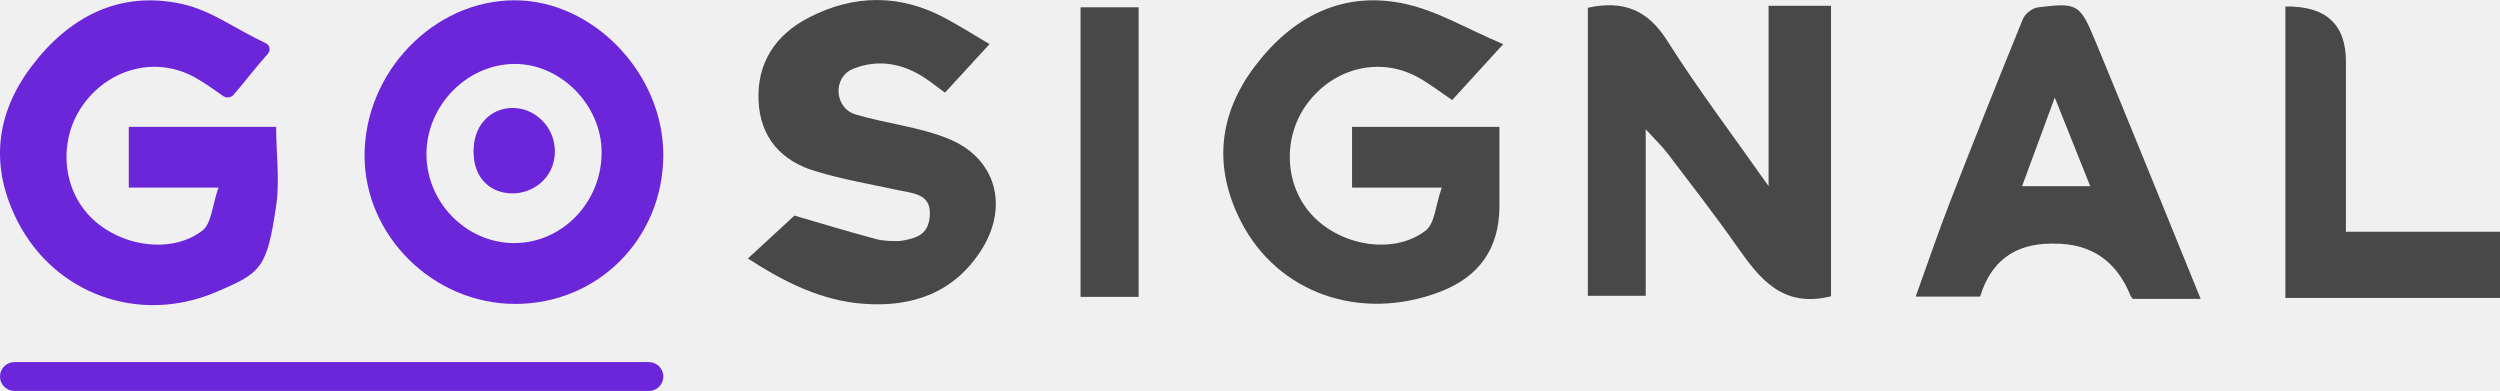
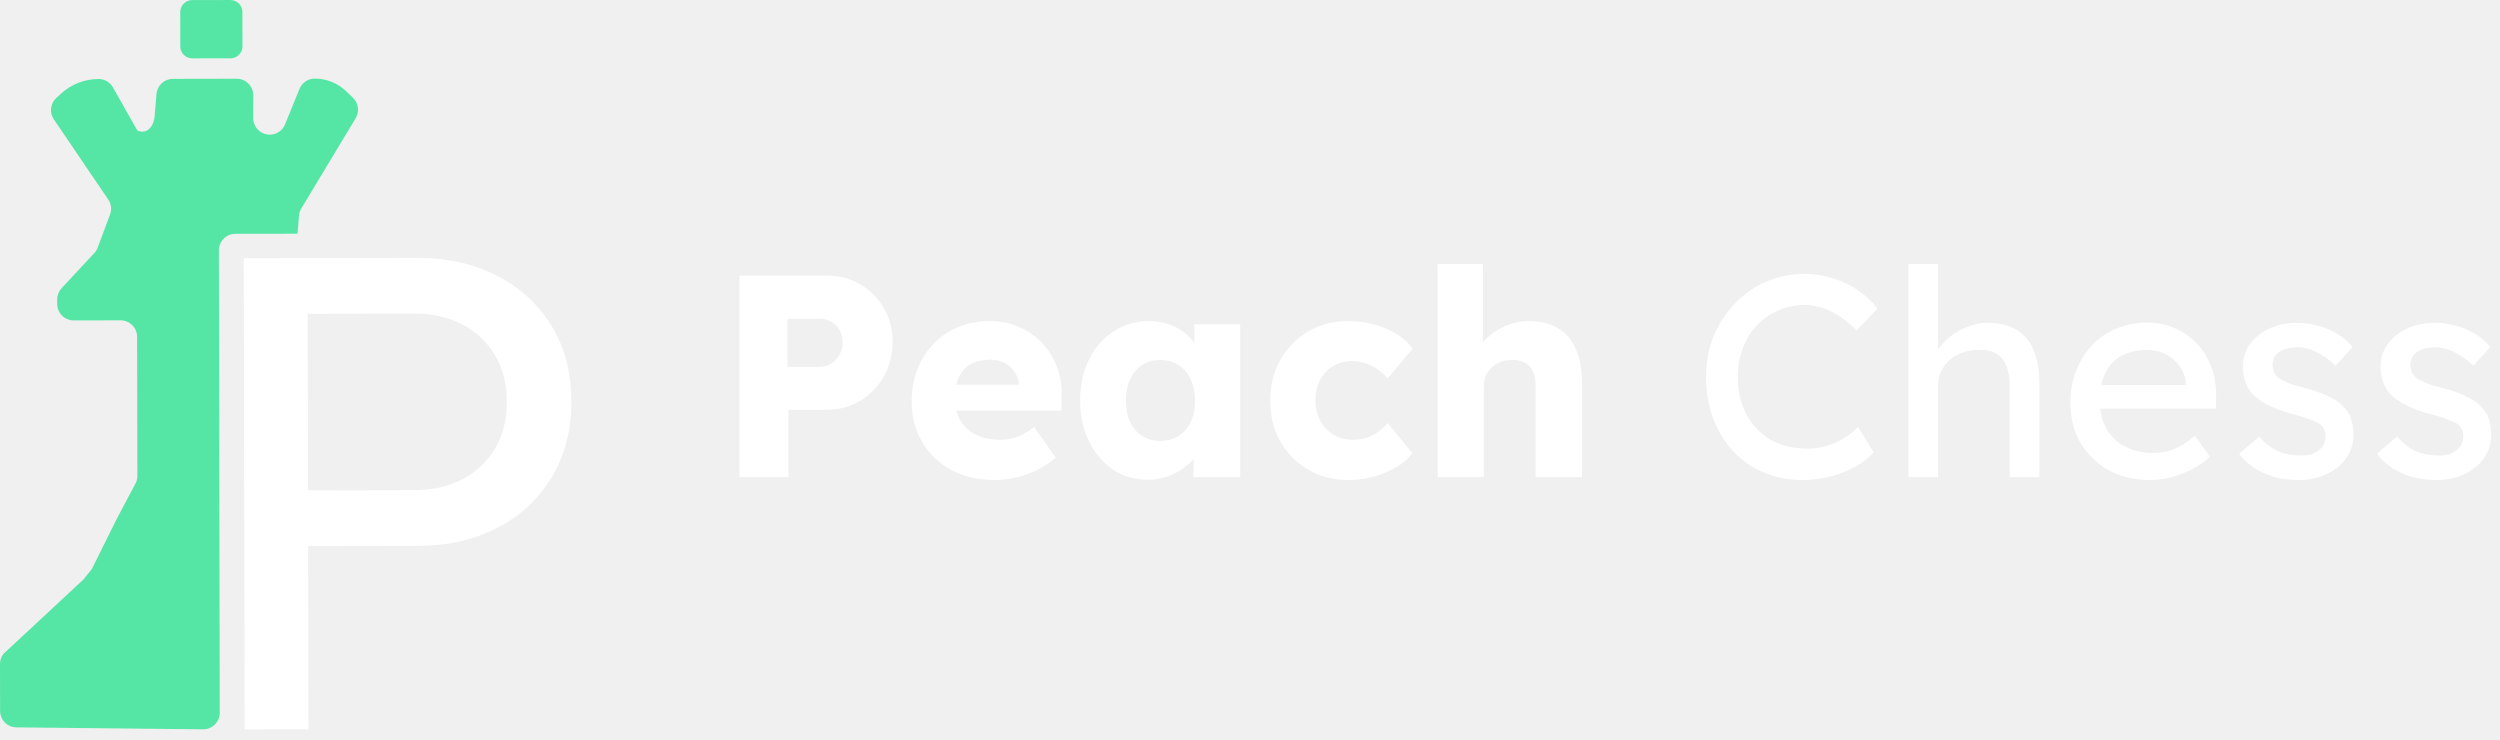
- <svg xmlns="http://www.w3.org/2000/svg" id="Layer_1" viewBox="0 0 506.71 79.24">
-   <defs>
-     <style>
-       .cls-1 {
-         fill: #6b26d9;
-       }
- 
-       .cls-2 {
-         opacity: .7;
-       }
-     </style>
-   </defs>
-   <path class="cls-2" d="M506.71,54.99v5.4h-43.5V1.32q12.28-.21,12.27,11.17c0,11.01,0,22.02,0,34.48h31.23v8.02Z" />
-   <path class="cls-1" d="M54.3,10.88c-3.03,3.43-4.69,5.73-6.95,8.32-.53.61-1.45.74-2.11.27-1.96-1.36-3.83-2.75-5.86-3.85-7.64-4.15-16.85-1.92-22.26,5.23-5.24,6.93-4.77,16.88,1.07,22.96,5.89,6.14,16.5,7.82,22.85,2.91,1.83-1.41,1.96-5.03,3.24-8.69h-18.18v-12.31h29.87c0,5.57.77,10.86,0,16.04-1.89,12.73-3.06,13.54-12.09,17.4-15.82,6.77-32.84.29-40.29-14.25C-2.05,33.93-.99,23.21,6.38,13.46,13.97,3.42,24.17-1.96,36.82.79c6.06,1.32,10.71,5.01,17.06,7.97.81.38,1.02,1.45.42,2.12Z" />
-   <path class="cls-2" d="M371.11,60.06c-9.9,2.43-14.5-3.64-19.07-10.14-4.49-6.4-9.3-12.57-14.03-18.8-1.08-1.42-2.4-2.67-4.45-4.92v33.75h-11.73V1.57c7.2-1.56,12.12.42,16.06,6.64,6.17,9.75,13.16,18.98,20.57,29.51V1.18h12.66v58.88Z" />
-   <path class="cls-2" d="M151.6,52.38c3.51-3.23,6.78-6.25,9.42-8.68,5.73,1.67,11.17,3.32,16.66,4.79,1.23.33,3.94.51,5.23.28,3.11-.56,5.47-1.35,5.56-5.46.09-4.04-3.48-4.14-6.39-4.76-5.66-1.22-11.41-2.2-16.93-3.89-6.79-2.07-11.04-6.76-11.4-14.13-.39-7.84,3.49-13.52,10.19-16.97,9.14-4.72,18.52-4.81,27.71.16,3.04,1.64,5.97,3.49,8.91,5.22-3.08,3.36-5.99,6.53-9.03,9.84-1.55-1.14-2.69-2.04-3.9-2.86-4.58-3.11-9.69-4.01-14.73-1.96-.02,0-.05.02-.07.03-4.08,1.73-3.73,7.84.5,9.18.04.01.08.02.12.04,6.19,1.84,12.8,2.49,18.73,4.89,9.75,3.94,12.4,13.77,6.65,22.69-5.55,8.61-14,11.5-23.74,10.79-8.66-.63-16.19-4.45-23.49-9.18Z" />
-   <path class="cls-2" d="M401.35,60.12h-13.07c2.37-6.56,4.47-12.78,6.84-18.89,4.86-12.5,9.82-24.96,14.89-37.38.43-1.05,1.9-2.21,3-2.35,8.02-.99,8.54-.76,11.64,6.72,7.16,17.28,14.16,34.62,21.39,52.36h-13.75c-.13-.18-.37-.42-.49-.71q-4.28-10.55-15.48-10.49c-.17,0-.33,0-.5,0q-11.24.01-14.48,10.74ZM409.84,37.74h13.82c-2.33-5.83-4.49-11.24-7.19-17.97-2.49,6.74-4.42,11.97-6.63,17.97Z" />
-   <path class="cls-2" d="M219.01,1.48h11.77v58.69h-11.77V1.48Z" />
-   <g>
-     <path class="cls-1" d="M104.38,61.6c-16.55-.03-30.5-13.79-30.49-30.08C73.9,14.57,87.97.04,104.35.06c15.89.02,30.12,14.85,30.09,31.36-.03,16.93-13.26,30.21-30.06,30.18ZM121.94,30.88c0-9.64-8.4-18.07-17.83-17.92-9.56.16-17.62,8.45-17.67,18.19-.06,9.78,7.97,18.03,17.62,18.12,9.81.09,17.89-8.22,17.88-18.39Z" />
-     <path class="cls-1" d="M96.02,29.9c-.22,4.98,2.85,8.52,7.53,8.69,4.62.16,8.57-3.26,8.86-7.67.3-4.6-3.46-8.8-8.08-9.03-4.56-.22-8.1,3.19-8.31,8.01Z" />
-     <path class="cls-1" d="M96.02,30.5c.21-4.82,3.75-8.24,8.31-8.01,4.62.23,8.38,4.43,8.08,9.03-.29,4.41-4.24,7.83-8.86,7.67-4.68-.16-7.74-3.7-7.53-8.69Z" />
-   </g>
-   <path class="cls-2" d="M304.66,8.97c-4.31,4.72-7.22,7.91-10.32,11.3-2.4-1.6-4.6-3.33-7.02-4.65-7.64-4.15-16.85-1.92-22.26,5.23-5.24,6.93-4.77,16.88,1.07,22.96,5.89,6.14,16.5,7.82,22.85,2.91,1.83-1.41,1.96-5.03,3.24-8.69h-18.18v-12.31h29.87c0,5.57,0,10.8,0,16.04q-.01,12.81-12.09,17.4c-16.09,6.12-32.84.29-40.29-14.25-5.64-10.99-4.57-21.71,2.8-31.46,7.58-10.04,17.79-15.42,30.44-12.67,6.58,1.43,12.67,5.12,19.9,8.17Z" />
-   <rect class="cls-1" x="0" y="73.39" width="134.45" height="5.85" rx="2.93" ry="2.93" />
+ <svg xmlns="http://www.w3.org/2000/svg" width="142" height="42" viewBox="0 0 142 42" fill="none">
+   <path d="M6.626 29.481L7.693 27.471C7.765 27.336 7.803 27.185 7.802 27.031L7.788 19.13C7.786 18.613 7.367 18.195 6.85 18.195L4.186 18.2C3.67 18.201 3.25 17.783 3.248 17.266V17.007C3.247 16.77 3.337 16.541 3.499 16.368L5.358 14.372C5.441 14.282 5.507 14.176 5.55 14.061L6.25 12.184C6.356 11.9 6.318 11.582 6.147 11.332L3.057 6.778C2.796 6.393 2.857 5.875 3.2 5.562L3.468 5.316C4.05 4.784 4.809 4.488 5.598 4.487C5.936 4.486 6.248 4.668 6.414 4.962L7.767 7.35L7.773 7.361C7.809 7.422 7.874 7.459 7.944 7.459C8.441 7.568 8.742 7.106 8.784 6.599L8.889 5.337C8.929 4.853 9.334 4.48 9.82 4.479L13.446 4.472C13.962 4.471 14.382 4.889 14.383 5.406L14.386 6.715C14.387 7.231 14.806 7.65 15.324 7.649C15.704 7.649 16.045 7.418 16.189 7.066L17.012 5.047C17.155 4.695 17.498 4.464 17.877 4.464C18.544 4.463 19.186 4.721 19.666 5.184L20.052 5.557C20.366 5.86 20.428 6.34 20.203 6.714L17.115 11.837C17.041 11.961 16.996 12.1 16.984 12.245L16.899 13.277L13.368 13.281C12.851 13.281 12.432 13.701 12.433 14.219L12.482 40.487C12.483 41.009 12.057 41.43 11.536 41.425L0.932 41.314C0.419 41.309 0.006 40.892 0.005 40.38L0 37.71C0 37.505 0.067 37.306 0.191 37.143L4.756 32.898C4.786 32.859 5.176 32.362 5.211 32.329" fill="#55E6A5" />
+   <path d="M13.089 0.001L10.914 0.005C10.539 0.006 10.236 0.31 10.237 0.685L10.24 2.639C10.241 3.014 10.545 3.317 10.92 3.316L13.095 3.312C13.47 3.312 13.773 3.007 13.772 2.633L13.768 0.678C13.768 0.304 13.463 0.001 13.089 0.001Z" fill="#55E6A5" />
+   <path d="M13.895 41.434L13.845 14.668L17.471 14.661L17.52 41.427L13.895 41.434ZM16.305 31.017L16.3 27.854L23.589 27.84C24.591 27.838 25.485 27.632 26.269 27.218C27.052 26.806 27.668 26.226 28.117 25.479C28.566 24.733 28.789 23.846 28.786 22.817C28.785 21.789 28.558 20.902 28.106 20.157C27.655 19.412 27.036 18.835 26.252 18.425C25.467 18.015 24.573 17.81 23.571 17.813L16.28 17.826L16.275 14.664L23.758 14.65C25.403 14.647 26.882 14.978 28.195 15.644C29.506 16.31 30.543 17.253 31.305 18.473C32.065 19.693 32.447 21.139 32.45 22.811C32.453 24.456 32.076 25.896 31.321 27.132C30.564 28.368 29.531 29.321 28.221 29.992C26.911 30.663 25.433 31 23.788 31.003L16.305 31.017H16.305Z" fill="white" />
+   <path d="M138.393 27.265C137.673 27.265 137.025 27.14 136.447 26.889C135.869 26.638 135.389 26.267 135.008 25.777L136.153 24.796C136.48 25.177 136.834 25.455 137.216 25.63C137.608 25.793 138.05 25.875 138.54 25.875C138.736 25.875 138.916 25.853 139.08 25.81C139.254 25.755 139.401 25.679 139.521 25.581C139.652 25.483 139.75 25.368 139.816 25.237C139.881 25.096 139.914 24.943 139.914 24.779C139.914 24.496 139.81 24.267 139.603 24.093C139.494 24.016 139.32 23.934 139.08 23.847C138.851 23.749 138.551 23.651 138.18 23.553C137.548 23.389 137.03 23.204 136.627 22.997C136.223 22.79 135.913 22.555 135.695 22.294C135.531 22.087 135.411 21.863 135.335 21.623C135.259 21.372 135.22 21.1 135.22 20.805C135.22 20.446 135.297 20.119 135.449 19.824C135.613 19.519 135.831 19.257 136.103 19.039C136.387 18.81 136.714 18.636 137.085 18.516C137.466 18.396 137.87 18.336 138.295 18.336C138.698 18.336 139.096 18.391 139.489 18.5C139.892 18.609 140.263 18.767 140.601 18.974C140.939 19.181 141.222 19.426 141.451 19.71L140.486 20.773C140.279 20.566 140.05 20.386 139.799 20.233C139.56 20.07 139.314 19.944 139.063 19.857C138.813 19.77 138.584 19.726 138.377 19.726C138.148 19.726 137.941 19.748 137.755 19.792C137.57 19.835 137.412 19.901 137.281 19.988C137.161 20.075 137.068 20.184 137.003 20.315C136.938 20.446 136.905 20.593 136.905 20.756C136.916 20.898 136.948 21.034 137.003 21.165C137.068 21.285 137.156 21.389 137.265 21.476C137.385 21.563 137.564 21.656 137.804 21.754C138.044 21.852 138.349 21.945 138.72 22.032C139.265 22.174 139.712 22.332 140.061 22.506C140.421 22.67 140.704 22.861 140.911 23.079C141.129 23.286 141.282 23.526 141.369 23.798C141.457 24.071 141.5 24.376 141.5 24.714C141.5 25.205 141.358 25.646 141.075 26.039C140.802 26.42 140.432 26.72 139.963 26.938C139.494 27.156 138.971 27.265 138.393 27.265Z" fill="white" />
+   <path d="M130.568 27.265C129.848 27.265 129.2 27.14 128.622 26.889C128.044 26.638 127.564 26.267 127.183 25.777L128.327 24.796C128.654 25.177 129.009 25.455 129.39 25.63C129.783 25.793 130.224 25.875 130.715 25.875C130.911 25.875 131.091 25.853 131.255 25.81C131.429 25.755 131.576 25.679 131.696 25.581C131.827 25.483 131.925 25.368 131.991 25.237C132.056 25.096 132.089 24.943 132.089 24.779C132.089 24.496 131.985 24.267 131.778 24.093C131.669 24.016 131.494 23.934 131.255 23.847C131.026 23.749 130.726 23.651 130.355 23.553C129.723 23.389 129.205 23.204 128.802 22.997C128.398 22.79 128.088 22.555 127.869 22.294C127.706 22.087 127.586 21.863 127.51 21.623C127.433 21.372 127.395 21.1 127.395 20.805C127.395 20.446 127.472 20.119 127.624 19.824C127.788 19.519 128.006 19.257 128.278 19.039C128.562 18.81 128.889 18.636 129.26 18.516C129.641 18.396 130.044 18.336 130.47 18.336C130.873 18.336 131.271 18.391 131.663 18.5C132.067 18.609 132.438 18.767 132.776 18.974C133.113 19.181 133.397 19.426 133.626 19.71L132.661 20.773C132.454 20.566 132.225 20.386 131.974 20.233C131.734 20.07 131.489 19.944 131.238 19.857C130.988 19.77 130.759 19.726 130.551 19.726C130.322 19.726 130.115 19.748 129.93 19.792C129.745 19.835 129.587 19.901 129.456 19.988C129.336 20.075 129.243 20.184 129.178 20.315C129.112 20.446 129.08 20.593 129.08 20.756C129.091 20.898 129.123 21.034 129.178 21.165C129.243 21.285 129.33 21.389 129.439 21.476C129.559 21.563 129.739 21.656 129.979 21.754C130.219 21.852 130.524 21.945 130.895 22.032C131.44 22.174 131.887 22.332 132.236 22.506C132.596 22.67 132.879 22.861 133.086 23.079C133.304 23.286 133.457 23.526 133.544 23.798C133.631 24.071 133.675 24.376 133.675 24.714C133.675 25.205 133.533 25.646 133.25 26.039C132.977 26.42 132.607 26.72 132.138 26.938C131.669 27.156 131.146 27.265 130.568 27.265Z" fill="white" />
+   <path d="M122.13 27.265C121.247 27.265 120.462 27.08 119.776 26.709C119.1 26.328 118.565 25.81 118.173 25.155C117.791 24.501 117.601 23.749 117.601 22.899C117.601 22.223 117.71 21.607 117.928 21.051C118.146 20.495 118.446 20.015 118.827 19.612C119.22 19.197 119.683 18.881 120.217 18.663C120.762 18.434 121.351 18.32 121.983 18.32C122.539 18.32 123.057 18.429 123.537 18.647C124.017 18.854 124.431 19.143 124.78 19.514C125.14 19.884 125.412 20.326 125.597 20.838C125.794 21.34 125.886 21.89 125.875 22.49L125.859 23.209H118.843L118.467 21.869H124.404L124.158 22.146V21.754C124.126 21.394 124.006 21.073 123.799 20.789C123.591 20.506 123.33 20.282 123.014 20.119C122.697 19.955 122.354 19.873 121.983 19.873C121.395 19.873 120.899 19.988 120.495 20.217C120.092 20.435 119.786 20.762 119.579 21.198C119.372 21.623 119.269 22.152 119.269 22.784C119.269 23.384 119.394 23.907 119.645 24.354C119.896 24.79 120.25 25.128 120.708 25.368C121.166 25.608 121.694 25.728 122.294 25.728C122.719 25.728 123.112 25.657 123.471 25.515C123.842 25.374 124.24 25.117 124.665 24.747L125.516 25.941C125.254 26.202 124.932 26.431 124.551 26.627C124.18 26.824 123.782 26.982 123.357 27.102C122.943 27.211 122.534 27.265 122.13 27.265Z" fill="white" />
+   <path d="M108.398 27.102V15H110.082V20.282L109.788 20.478C109.897 20.097 110.11 19.748 110.426 19.432C110.742 19.105 111.118 18.843 111.554 18.647C111.99 18.44 112.437 18.336 112.895 18.336C113.549 18.336 114.094 18.467 114.53 18.729C114.967 18.979 115.294 19.366 115.512 19.89C115.73 20.413 115.839 21.073 115.839 21.869V27.102H114.154V21.983C114.154 21.492 114.089 21.089 113.958 20.773C113.827 20.446 113.626 20.211 113.353 20.07C113.08 19.917 112.743 19.852 112.339 19.873C112.012 19.873 111.712 19.928 111.44 20.037C111.167 20.135 110.927 20.277 110.72 20.462C110.524 20.647 110.366 20.865 110.246 21.116C110.137 21.356 110.082 21.618 110.082 21.901V27.102H109.248C109.107 27.102 108.965 27.102 108.823 27.102C108.681 27.102 108.54 27.102 108.398 27.102Z" fill="white" />
+   <path d="M102.368 27.265C101.572 27.265 100.842 27.123 100.177 26.84C99.512 26.556 98.934 26.153 98.444 25.63C97.953 25.096 97.571 24.469 97.299 23.749C97.037 23.03 96.906 22.239 96.906 21.378C96.906 20.56 97.048 19.802 97.331 19.105C97.626 18.396 98.029 17.775 98.542 17.24C99.054 16.706 99.648 16.292 100.324 15.998C101 15.703 101.731 15.556 102.515 15.556C103.072 15.556 103.611 15.643 104.134 15.818C104.669 15.981 105.148 16.216 105.574 16.521C106.01 16.815 106.364 17.153 106.637 17.535L105.459 18.761C105.143 18.445 104.821 18.183 104.494 17.976C104.178 17.758 103.851 17.595 103.513 17.486C103.186 17.377 102.853 17.322 102.515 17.322C101.981 17.322 101.48 17.426 101.011 17.633C100.553 17.829 100.15 18.107 99.801 18.467C99.463 18.827 99.196 19.257 98.999 19.759C98.803 20.25 98.705 20.789 98.705 21.378C98.705 21.999 98.798 22.566 98.983 23.079C99.179 23.58 99.452 24.011 99.801 24.37C100.15 24.73 100.564 25.008 101.044 25.205C101.534 25.39 102.074 25.483 102.663 25.483C103.022 25.483 103.377 25.433 103.726 25.335C104.075 25.237 104.402 25.096 104.707 24.91C105.012 24.725 105.29 24.507 105.541 24.256L106.424 25.695C106.173 25.989 105.83 26.257 105.394 26.497C104.969 26.736 104.489 26.927 103.955 27.069C103.431 27.2 102.903 27.265 102.368 27.265Z" fill="white" />
+   <path d="M81.664 27.102V15H84.231V20.184L83.708 20.38C83.828 19.988 84.04 19.634 84.346 19.317C84.662 18.99 85.038 18.729 85.474 18.532C85.91 18.336 86.368 18.238 86.848 18.238C87.502 18.238 88.052 18.374 88.499 18.647C88.946 18.909 89.284 19.306 89.513 19.841C89.742 20.364 89.857 21.007 89.857 21.77V27.102H87.224V21.983C87.224 21.634 87.175 21.345 87.077 21.116C86.978 20.887 86.826 20.718 86.619 20.609C86.422 20.489 86.177 20.435 85.883 20.446C85.654 20.446 85.441 20.484 85.245 20.56C85.049 20.626 84.88 20.729 84.738 20.871C84.596 21.002 84.482 21.154 84.395 21.329C84.318 21.503 84.28 21.694 84.28 21.901V27.102H82.988C82.683 27.102 82.421 27.102 82.203 27.102C81.985 27.102 81.805 27.102 81.664 27.102Z" fill="white" />
+   <path d="M76.562 27.265C75.723 27.265 74.971 27.069 74.306 26.676C73.641 26.284 73.112 25.75 72.719 25.074C72.338 24.387 72.147 23.613 72.147 22.752C72.147 21.89 72.338 21.122 72.719 20.446C73.112 19.759 73.641 19.219 74.306 18.827C74.971 18.434 75.723 18.238 76.562 18.238C77.337 18.238 78.045 18.374 78.688 18.647C79.343 18.919 79.86 19.301 80.242 19.792L78.819 21.492C78.667 21.318 78.487 21.154 78.279 21.002C78.072 20.849 77.843 20.729 77.593 20.642C77.342 20.555 77.08 20.511 76.808 20.511C76.393 20.511 76.028 20.609 75.712 20.805C75.396 20.991 75.151 21.253 74.976 21.59C74.802 21.928 74.715 22.315 74.715 22.752C74.715 23.166 74.802 23.542 74.976 23.88C75.162 24.218 75.412 24.485 75.728 24.681C76.044 24.878 76.404 24.976 76.808 24.976C77.091 24.976 77.353 24.943 77.593 24.878C77.832 24.801 78.051 24.692 78.247 24.55C78.454 24.409 78.645 24.234 78.819 24.027L80.226 25.744C79.855 26.213 79.337 26.584 78.672 26.856C78.018 27.129 77.315 27.265 76.562 27.265Z" fill="white" />
+   <path d="M65.177 27.249C64.447 27.249 63.793 27.058 63.215 26.676C62.648 26.284 62.196 25.75 61.858 25.074C61.52 24.387 61.351 23.613 61.351 22.752C61.351 21.868 61.52 21.089 61.858 20.413C62.196 19.737 62.659 19.208 63.248 18.827C63.836 18.434 64.507 18.238 65.259 18.238C65.673 18.238 66.049 18.298 66.388 18.418C66.736 18.538 67.042 18.707 67.303 18.925C67.565 19.132 67.788 19.377 67.974 19.661C68.159 19.933 68.295 20.228 68.383 20.544L67.843 20.478V18.418H70.443V27.102H67.794V25.008L68.383 24.992C68.295 25.297 68.154 25.586 67.957 25.859C67.761 26.131 67.521 26.371 67.238 26.578C66.954 26.785 66.638 26.949 66.289 27.069C65.941 27.189 65.57 27.249 65.177 27.249ZM65.897 25.041C66.3 25.041 66.649 24.948 66.944 24.763C67.238 24.578 67.467 24.316 67.63 23.978C67.794 23.629 67.876 23.22 67.876 22.752C67.876 22.283 67.794 21.879 67.63 21.541C67.467 21.192 67.238 20.925 66.944 20.74C66.649 20.544 66.3 20.446 65.897 20.446C65.504 20.446 65.161 20.544 64.867 20.74C64.583 20.925 64.36 21.192 64.196 21.541C64.033 21.879 63.951 22.283 63.951 22.752C63.951 23.22 64.033 23.629 64.196 23.978C64.36 24.316 64.583 24.578 64.867 24.763C65.161 24.948 65.504 25.041 65.897 25.041Z" fill="white" />
+   <path d="M56.528 27.265C55.568 27.265 54.734 27.074 54.026 26.693C53.317 26.3 52.766 25.771 52.374 25.106C51.981 24.43 51.785 23.662 51.785 22.801C51.785 22.136 51.894 21.525 52.112 20.969C52.33 20.413 52.636 19.933 53.028 19.53C53.42 19.116 53.884 18.799 54.418 18.581C54.963 18.352 55.557 18.238 56.201 18.238C56.811 18.238 57.367 18.347 57.869 18.565C58.381 18.783 58.823 19.088 59.193 19.481C59.564 19.873 59.847 20.337 60.044 20.871C60.24 21.405 60.327 21.988 60.305 22.621L60.289 23.324H53.371L52.995 21.852H58.163L57.885 22.163V21.836C57.863 21.563 57.776 21.323 57.623 21.116C57.482 20.898 57.291 20.729 57.051 20.609C56.811 20.489 56.539 20.429 56.233 20.429C55.808 20.429 55.443 20.517 55.138 20.691C54.843 20.855 54.62 21.1 54.467 21.427C54.315 21.743 54.238 22.136 54.238 22.604C54.238 23.084 54.336 23.504 54.532 23.864C54.74 24.212 55.034 24.485 55.416 24.681C55.808 24.878 56.272 24.976 56.806 24.976C57.176 24.976 57.503 24.921 57.787 24.812C58.081 24.703 58.397 24.518 58.735 24.256L59.962 25.989C59.624 26.284 59.264 26.524 58.883 26.709C58.501 26.894 58.108 27.031 57.705 27.118C57.313 27.216 56.92 27.265 56.528 27.265Z" fill="white" />
+   <path d="M42 27.102V15.654H46.939C47.658 15.654 48.296 15.818 48.852 16.145C49.419 16.472 49.866 16.919 50.193 17.486C50.531 18.053 50.7 18.69 50.7 19.399C50.7 20.14 50.531 20.805 50.193 21.394C49.866 21.972 49.419 22.43 48.852 22.768C48.296 23.106 47.658 23.275 46.939 23.275H44.78V27.102H42ZM44.731 20.838H46.546C46.786 20.838 47.004 20.778 47.2 20.658C47.397 20.538 47.555 20.375 47.675 20.168C47.795 19.96 47.855 19.721 47.855 19.448C47.855 19.165 47.795 18.925 47.675 18.729C47.555 18.532 47.397 18.38 47.2 18.271C47.004 18.162 46.786 18.107 46.546 18.107H44.731V20.838Z" fill="white" />
</svg>
